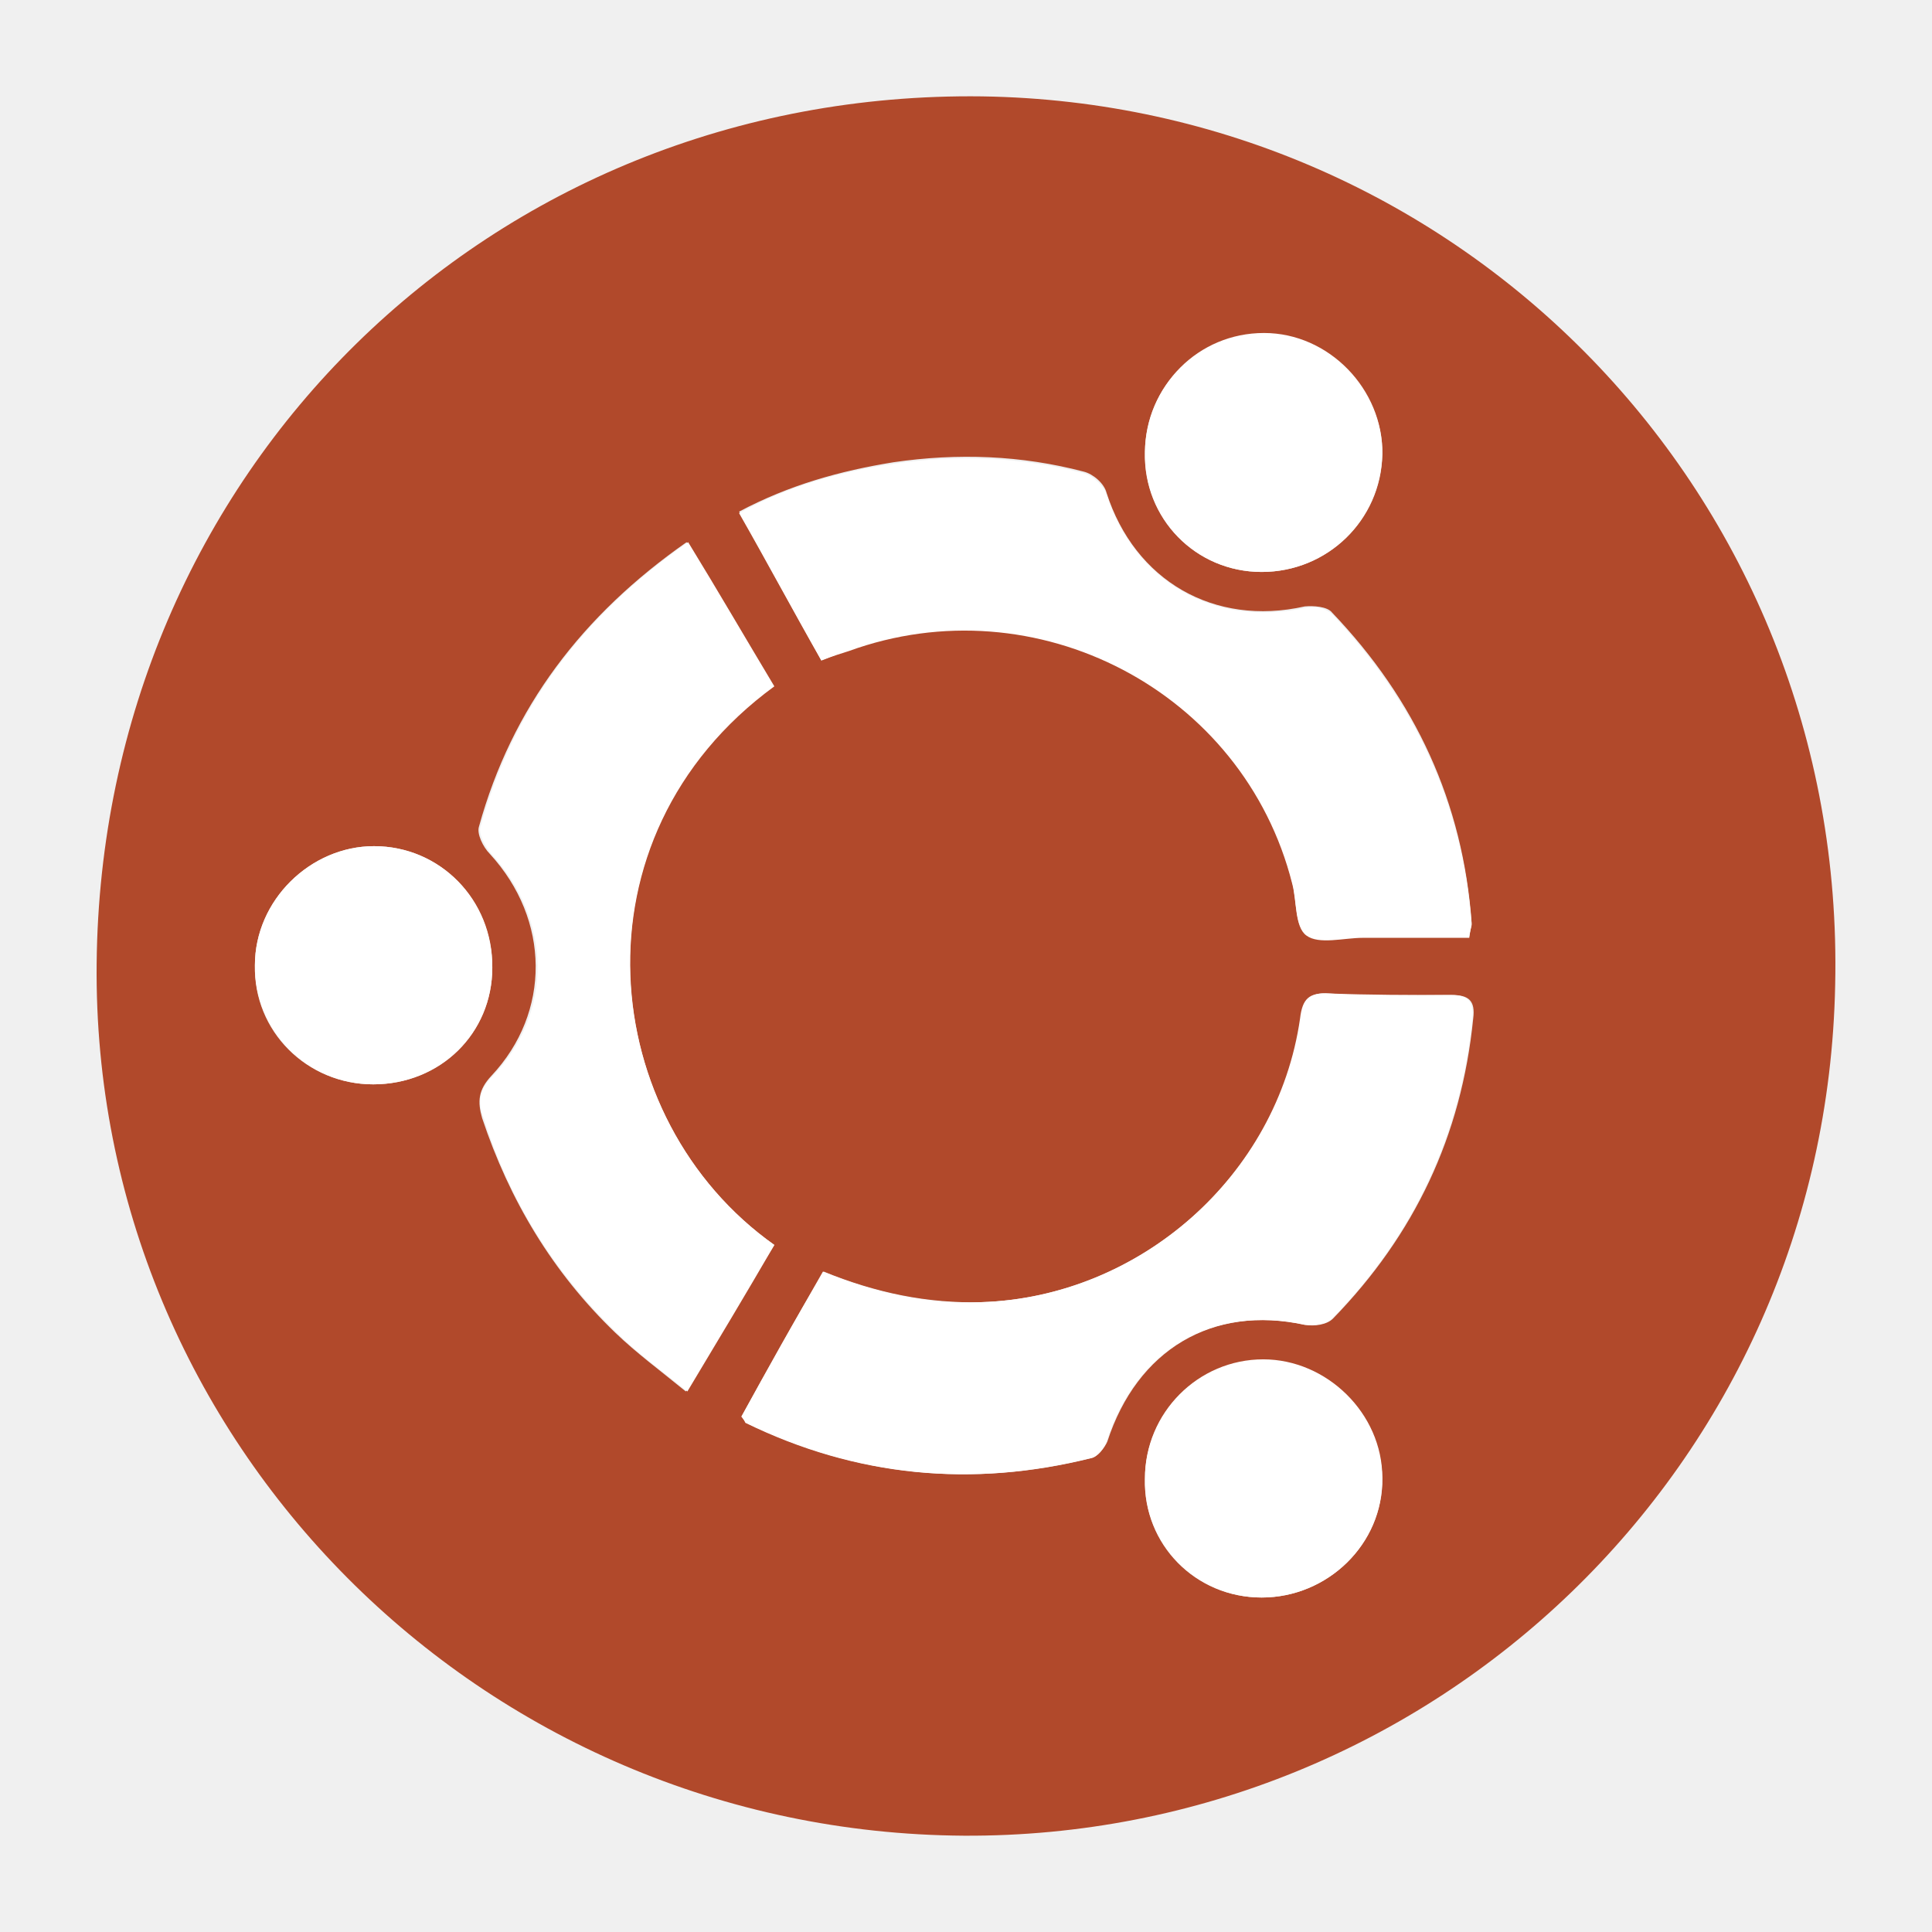
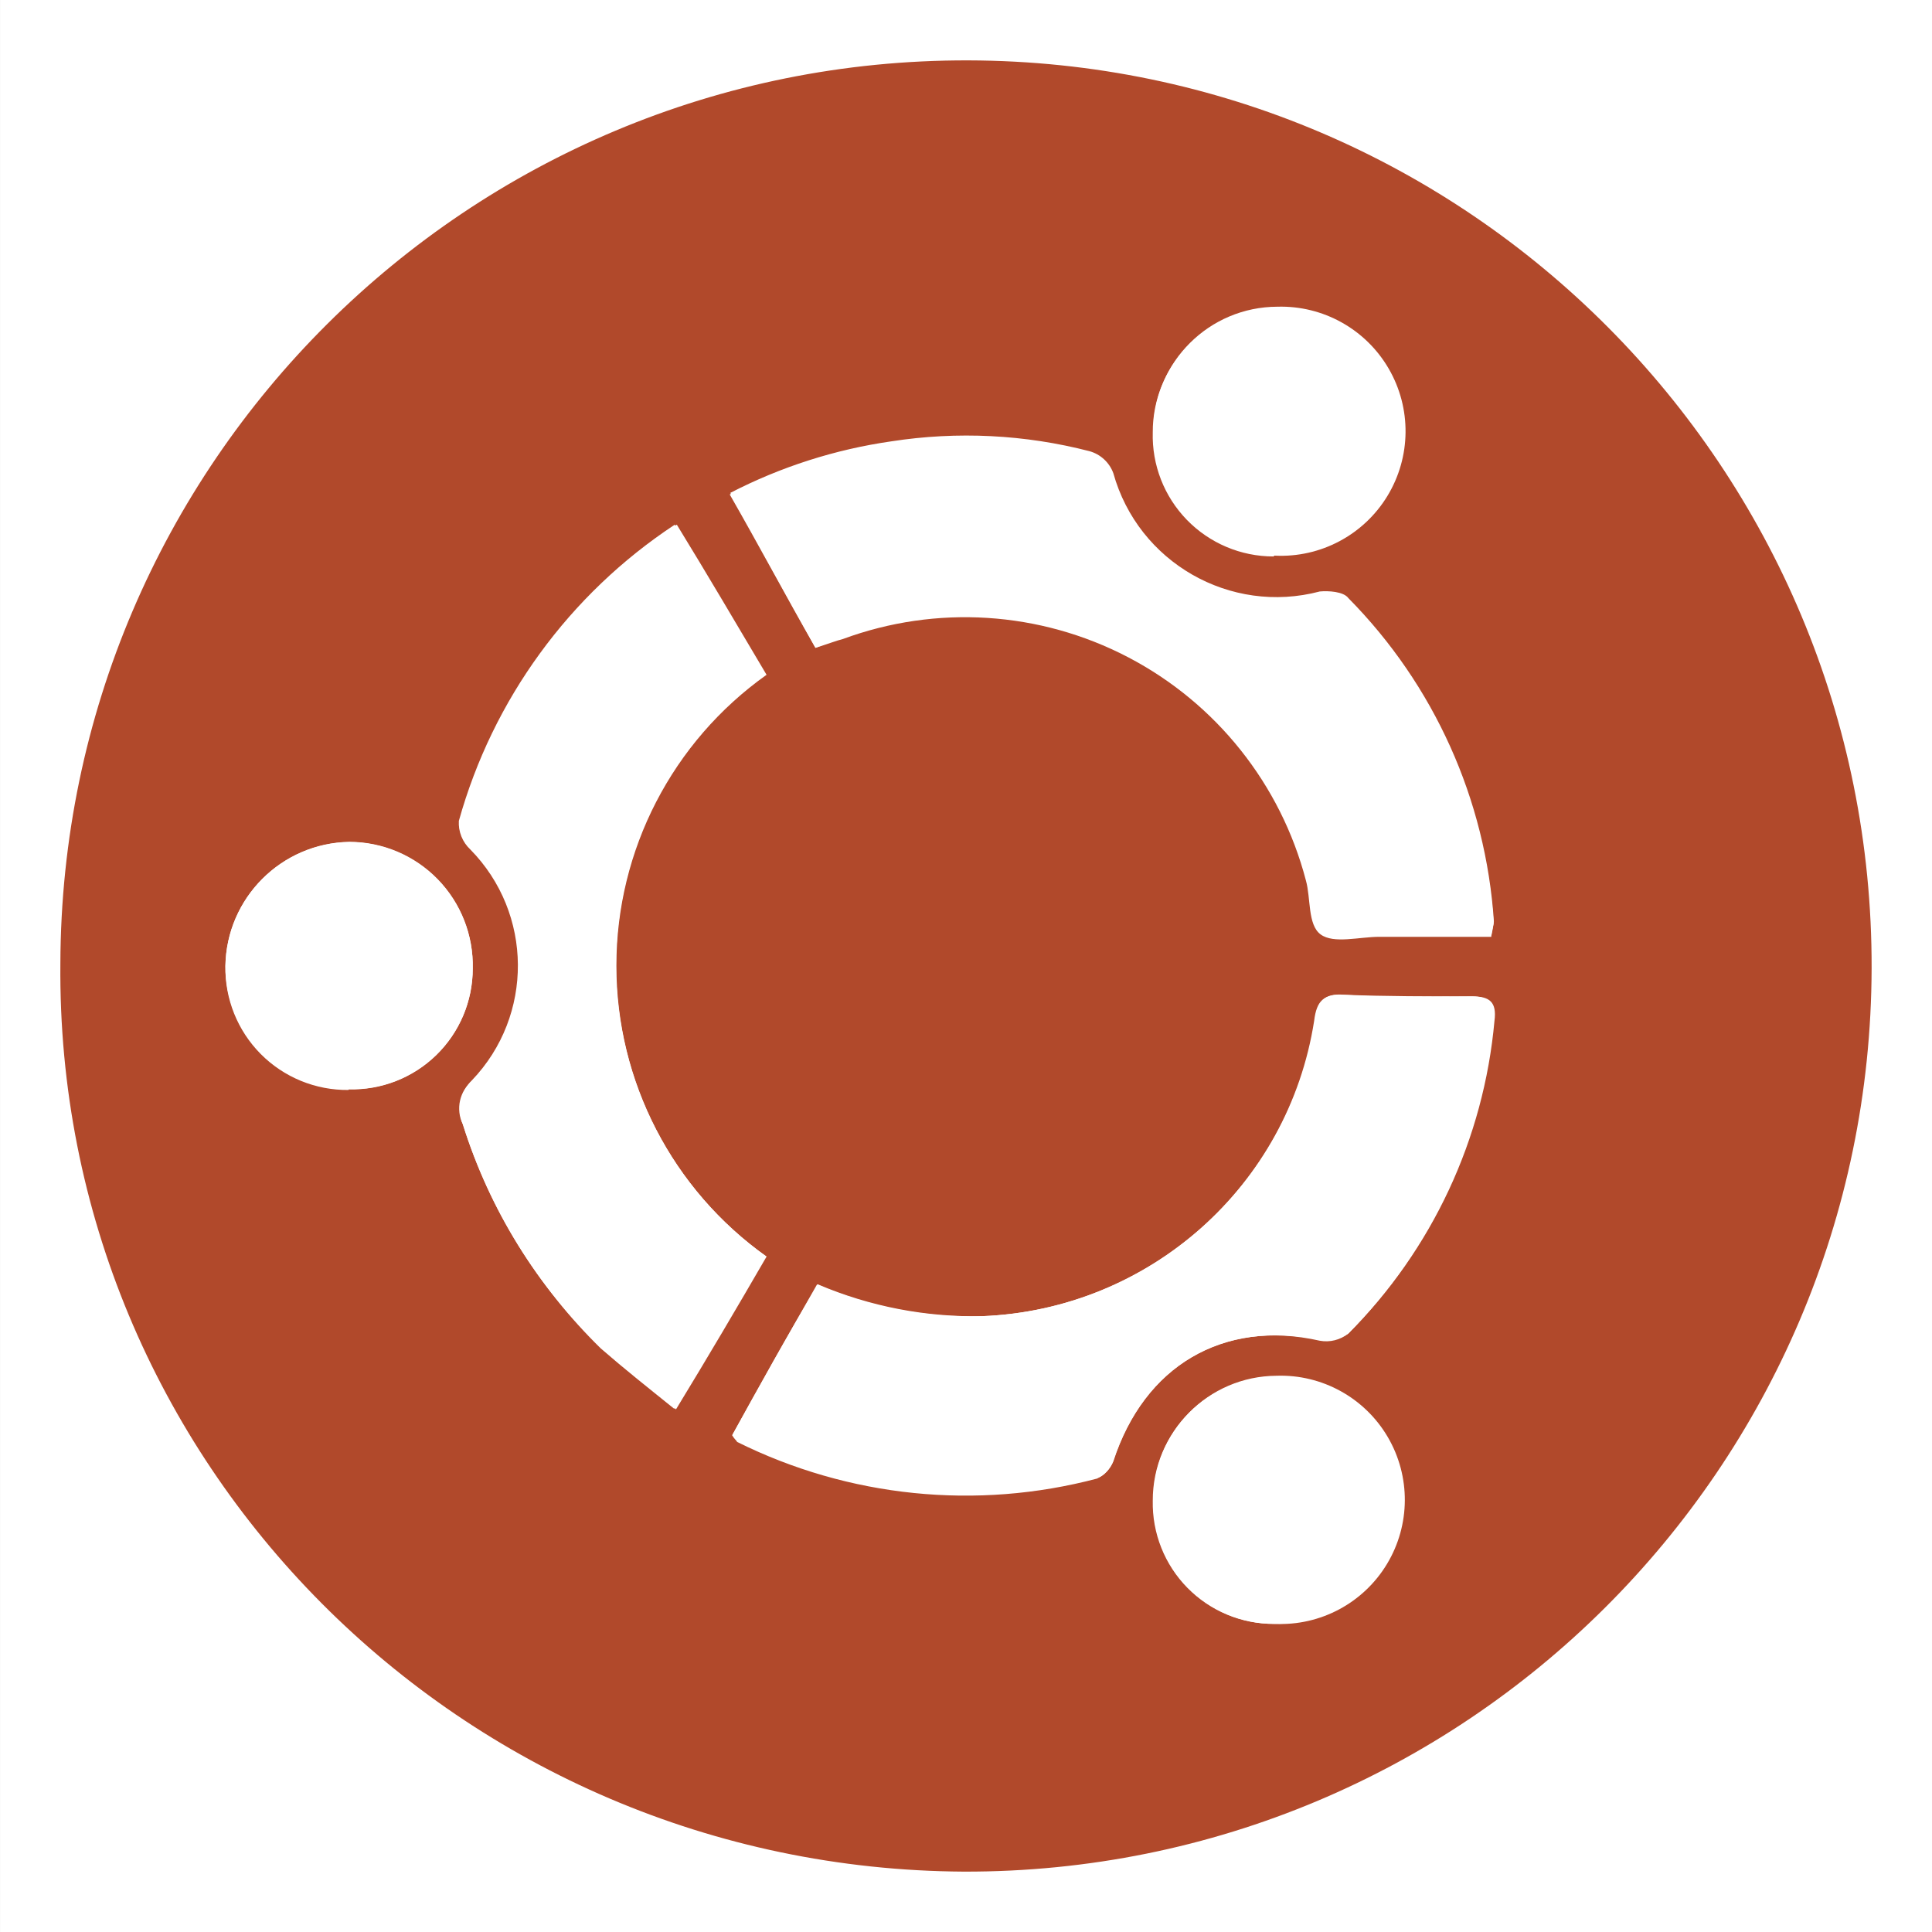
- <svg xmlns="http://www.w3.org/2000/svg" width="50" height="50" viewBox="0 0 50 50" id="svg4167" version="1.1">
-   <defs id="defs4169" />
-   <g id="layer1" transform="translate(0,-1002.362)">
-     <g id="g4733" transform="matrix(0.2027625,0,0,0.2027625,11.96526,814.6343)">
-       <path id="XMLID_1449_" class="st0" d="m 64.024,1160.152 c -61.7,-0.4 -111.3,-50.3 -110.7,-111.3 0.6,-62.7 50.2,-111.5 113,-110.7 61,0.9 110.3,50.8 108.9,113.4 -1.2,61.6 -51.5,108.9 -111.2,108.6 z m -24.2,-75.4 c -22.6,-16 -26.4,-52 -0.2,-71.3 -3.6,-6 -7.2,-12.2 -11,-18.4 -13.3,9.3 -22.3,21.1 -26.5,36.3 -0.3,0.9 0.5,2.6 1.4,3.5 7.7,8.4 7.8,20.2 0.2,28.3 -1.7,1.8 -1.8,3.3 -1.2,5.4 3.5,10.5 9,19.7 17,27.4 2.7,2.6 5.7,4.8 9,7.5 3.9,-6.5 7.5,-12.6 11.3,-18.7 z m -4.2,21.9 c 0.3,0.5 0.5,0.6 0.6,0.8 14.2,6.9 28.9,8.3 44.1,4.5 0.8,-0.2 1.7,-1.4 2,-2.1 3.8,-11.7 13.4,-17.5 25.3,-14.9 1.1,0.2 2.7,0 3.5,-0.8 10.4,-10.7 16.4,-23.3 17.9,-38.3 0.3,-2.3 -0.6,-3 -2.7,-3 -5.3,0 -10.4,0.2 -15.7,-0.2 -2.4,-0.2 -3.3,0.8 -3.6,3.2 -2.9,20 -20.5,35.5 -40.7,36.2 -6.9,0.2 -13.6,-1.2 -20.2,-3.9 -3.8,6.3 -7.2,12.5 -10.5,18.5 z m 10.2,-96.5 c 1.5,-0.6 2.4,-0.9 3.5,-1.4 24,-8.9 50.5,5 56.6,29.7 0.6,2.3 0.3,5.6 1.8,6.6 1.7,1.2 4.8,0.3 7.2,0.3 4.5,0 9,0 13.6,0 0.2,-1.1 0.3,-1.4 0.3,-1.7 -1.1,-15.4 -7.2,-28.5 -17.8,-39.6 -0.6,-0.8 -2.4,-0.9 -3.5,-0.8 -11.6,2.6 -21.7,-3.3 -25.3,-14.5 -0.3,-1.2 -1.7,-2.4 -2.9,-2.7 -8,-2.1 -16.1,-2.4 -24.3,-1.2 -6.8,1.1 -13.3,2.9 -19.7,6.3 3.6,6.5 7,12.7 10.5,19 z m -57.2,54.1 c 8.6,0 15.2,-6.5 15.2,-14.9 0,-8.6 -6.6,-15.5 -15.1,-15.5 -8.1,0 -15.2,6.9 -15.2,15.2 -0.2,8.4 6.6,15.2 15.1,15.2 z M 102.024,998.852 c 8.4,0 15.2,-6.6 15.4,-14.9 0.2,-8.1 -6.8,-15.2 -15.1,-15.4 -8.4,0 -15.2,6.6 -15.2,15.1 -0.2,8.3 6.4,15.2 14.9,15.2 z m 0,130.9 c 8.4,0 15.5,-6.8 15.4,-15.2 -0.2,-8.1 -7.1,-15.2 -15.2,-15.1 -8.3,0 -15.1,6.8 -15.1,15.2 -0.2,8.3 6.4,15.1 14.9,15.1 z" style="fill:#b1492b" />
-       <path id="XMLID_1447_" class="st1" d="m 39.824,1084.752 c -3.6,6.2 -7.2,12.2 -11.1,18.7 -3.3,-2.7 -6.3,-4.8 -9,-7.5 -8,-7.7 -13.7,-16.9 -17,-27.4 -0.8,-2.1 -0.6,-3.6 1.2,-5.4 7.7,-8.1 7.5,-19.9 -0.2,-28.3 -0.8,-0.9 -1.7,-2.6 -1.4,-3.5 4.2,-15.2 13.1,-27 26.5,-36.3 3.8,6.2 7.4,12.4 11,18.4 -26.4,19.3 -22.6,55.3 0,71.3 z" style="fill:#ffffff" />
-       <path id="XMLID_1445_" class="st1" d="m 35.624,1106.652 c 3.3,-6 6.8,-12.2 10.4,-18.5 6.6,2.7 13.3,4.2 20.2,3.9 20.2,-0.6 37.8,-16.1 40.7,-36.2 0.3,-2.6 1.2,-3.3 3.6,-3.2 5.3,0.2 10.4,0.2 15.7,0.2 2.1,0 2.9,0.8 2.7,3 -1.5,14.9 -7.5,27.6 -17.9,38.3 -0.8,0.8 -2.4,0.9 -3.5,0.8 -11.9,-2.6 -21.5,3.2 -25.3,14.9 -0.3,0.9 -1.2,2 -2,2.1 -15.2,3.8 -30,2.4 -44.1,-4.5 -0.1,-0.2 -0.2,-0.5 -0.5,-0.8 z" style="fill:#ffffff" />
-       <path id="XMLID_1415_" class="st1" d="m 45.824,1010.152 c -3.6,-6.3 -6.9,-12.5 -10.5,-18.8 6.3,-3.5 13,-5.3 19.7,-6.3 8.1,-1.2 16.3,-0.9 24.3,1.2 1.2,0.3 2.6,1.7 2.9,2.7 3.6,11.1 13.7,17 25.3,14.5 1.1,-0.3 2.7,0 3.5,0.8 10.5,11.1 16.7,24.3 17.8,39.6 0,0.3 -0.2,0.6 -0.3,1.7 -4.4,0 -8.9,0 -13.6,0 -2.4,0 -5.6,0.9 -7.2,-0.3 -1.5,-1.1 -1.2,-4.4 -1.8,-6.6 -6.2,-24.6 -32.7,-38.4 -56.6,-29.7 -0.9,0.3 -2,0.6 -3.5,1.2 z" style="fill:#ffffff" />
-       <path id="XMLID_1414_" class="st1" d="m -11.376,1064.252 c -8.4,0 -15.2,-6.8 -15.1,-15.2 0,-8.3 7.1,-15.2 15.2,-15.2 8.4,0 15.2,6.8 15.1,15.5 0,8.4 -6.7,14.9 -15.2,14.9 z" style="fill:#ffffff" />
-       <path id="XMLID_1413_" class="st1" d="m 102.024,998.852 c -8.4,0 -15.1,-6.8 -14.9,-15.4 0.2,-8.4 6.8,-15.1 15.2,-15.1 8.3,0 15.2,7.2 15.1,15.4 -0.2,8.5 -7,15.1 -15.4,15.1 z" style="fill:#ffffff" />
-       <path id="XMLID_1412_" class="st1" d="m 102.024,1129.752 c -8.4,0 -15.1,-6.8 -14.9,-15.2 0,-8.4 6.8,-15.2 15.1,-15.2 8.1,0 15.2,6.9 15.2,15.1 0.1,8.5 -7,15.3 -15.4,15.3 z" style="fill:#ffffff" />
+ <svg xmlns="http://www.w3.org/2000/svg" viewBox="0 0 96 96">
+   <g id="backgroup-white">
+     <rect x="0.01" width="96" height="96" style="fill:#fff" />
+   </g>
+   <g id="ubuntu">
+     <g id="layer1">
+       <g id="g4733">
+         <path d="M47.9,93C22.88,92.86,2.77,72.62,3,47.88A45,45,0,1,1,47.9,93ZM38.09,62.44A17.77,17.77,0,0,1,38,33.53c-1.46-2.43-2.92-5-4.47-7.46A26,26,0,0,0,22.8,40.79a1.8,1.8,0,0,0,.57,1.42,8.24,8.24,0,0,1,.08,11.47A2,2,0,0,0,23,55.87,27,27,0,0,0,29.85,67C31,68,32.17,68.93,33.5,70c1.59-2.64,3-5.11,4.59-7.59Zm-1.71,8.88c.13.21.21.25.25.33a25.52,25.52,0,0,0,17.88,1.82,1.64,1.64,0,0,0,.81-.85c1.54-4.74,5.44-7.09,10.26-6A1.76,1.76,0,0,0,67,66.26a25.2,25.2,0,0,0,7.26-15.54c.12-.93-.24-1.21-1.1-1.21-2.14,0-4.21.08-6.36-.08-1-.09-1.34.32-1.46,1.29A17.45,17.45,0,0,1,48.83,65.4a19.85,19.85,0,0,1-8.19-1.58c-1.54,2.56-2.92,5.07-4.26,7.5Zm4.14-39.13c.61-.24,1-.36,1.42-.57a17.4,17.4,0,0,1,23,12.05c.25.93.12,2.27.73,2.67s1.95.13,2.92.13h5.52a6.38,6.38,0,0,0,.12-.69A25.23,25.23,0,0,0,67,29.72c-.24-.33-1-.37-1.42-.33a8.42,8.42,0,0,1-10.26-5.88,1.77,1.77,0,0,0-1.18-1.09,24.4,24.4,0,0,0-9.85-.49,25.28,25.28,0,0,0-8,2.56C37.72,27.12,39.1,29.64,40.52,32.19ZM17.32,54.13a6,6,0,0,0,6.17-6,6.16,6.16,0,0,0-6.13-6.29A6.27,6.27,0,0,0,11.2,48a6.05,6.05,0,0,0,6.12,6.16Zm46-26.52a6.22,6.22,0,0,0,6.25-6,6.31,6.31,0,0,0-6.13-6.25,6.1,6.1,0,0,0-6.16,6.12,6,6,0,0,0,6,6.17Zm0,53.08a6.21,6.21,0,0,0,6.25-6.16,6.33,6.33,0,0,0-6.17-6.13,6.16,6.16,0,0,0-6.12,6.17A6,6,0,0,0,63.31,80.69Z" style="fill:#b1492b" />
+         <path d="M38.09,62.44c-1.46,2.52-2.92,5-4.5,7.59-1.34-1.1-2.56-2-3.65-3A26.15,26.15,0,0,1,23,55.87a1.79,1.79,0,0,1,.49-2.19,8.2,8.2,0,0,0-.08-11.47c-.33-.37-.69-1.06-.57-1.42A25.8,25.8,0,0,1,33.63,26.07c1.54,2.51,3,5,4.46,7.46a17.73,17.73,0,0,0,0,28.91Z" style="fill:#fff" />
+         <path d="M36.38,71.32c1.34-2.43,2.76-4.94,4.22-7.5a19.08,19.08,0,0,0,8.19,1.58A17.37,17.37,0,0,0,65.3,50.72c.12-1,.48-1.33,1.46-1.29,2.15.08,4.21.08,6.36.08.86,0,1.18.32,1.1,1.21A25.3,25.3,0,0,1,67,66.26a1.93,1.93,0,0,1-1.42.32c-4.83-1-8.72,1.3-10.26,6-.12.37-.49.81-.81.85a25.49,25.49,0,0,1-17.88-1.82,1,1,0,0,0-.21-.33Z" style="fill:#fff" />
+         <path d="M40.52,32.19c-1.46-2.55-2.8-5.07-4.26-7.62a23.4,23.4,0,0,1,8-2.56,24.61,24.61,0,0,1,9.85.49,2,2,0,0,1,1.18,1.09,8.47,8.47,0,0,0,10.26,5.88A1.6,1.6,0,0,1,67,29.8a25.53,25.53,0,0,1,7.22,16.06c0,.12-.08.24-.12.69H68.54c-1,0-2.27.36-2.92-.12s-.48-1.79-.73-2.68a17.51,17.51,0,0,0-23-12C41.57,31.83,41.13,32,40.52,32.19Z" style="fill:#fff" />
+         <path d="M17.32,54.13A6.1,6.1,0,0,1,11.2,48a6.27,6.27,0,0,1,6.16-6.17,6.14,6.14,0,0,1,6.13,6.29,6,6,0,0,1-6.17,6Z" style="fill:#fff" />
+         <path d="M63.31,27.61a6,6,0,0,1-6-6.25,6.18,6.18,0,0,1,6.16-6.12,6.19,6.19,0,1,1-.12,12.37Z" style="fill:#fff" />
+         <path d="M63.31,80.69a6,6,0,0,1-6-6.16,6.16,6.16,0,0,1,6.12-6.17,6.17,6.17,0,1,1-.08,12.33Z" style="fill:#fff" />
+       </g>
    </g>
  </g>
</svg>
